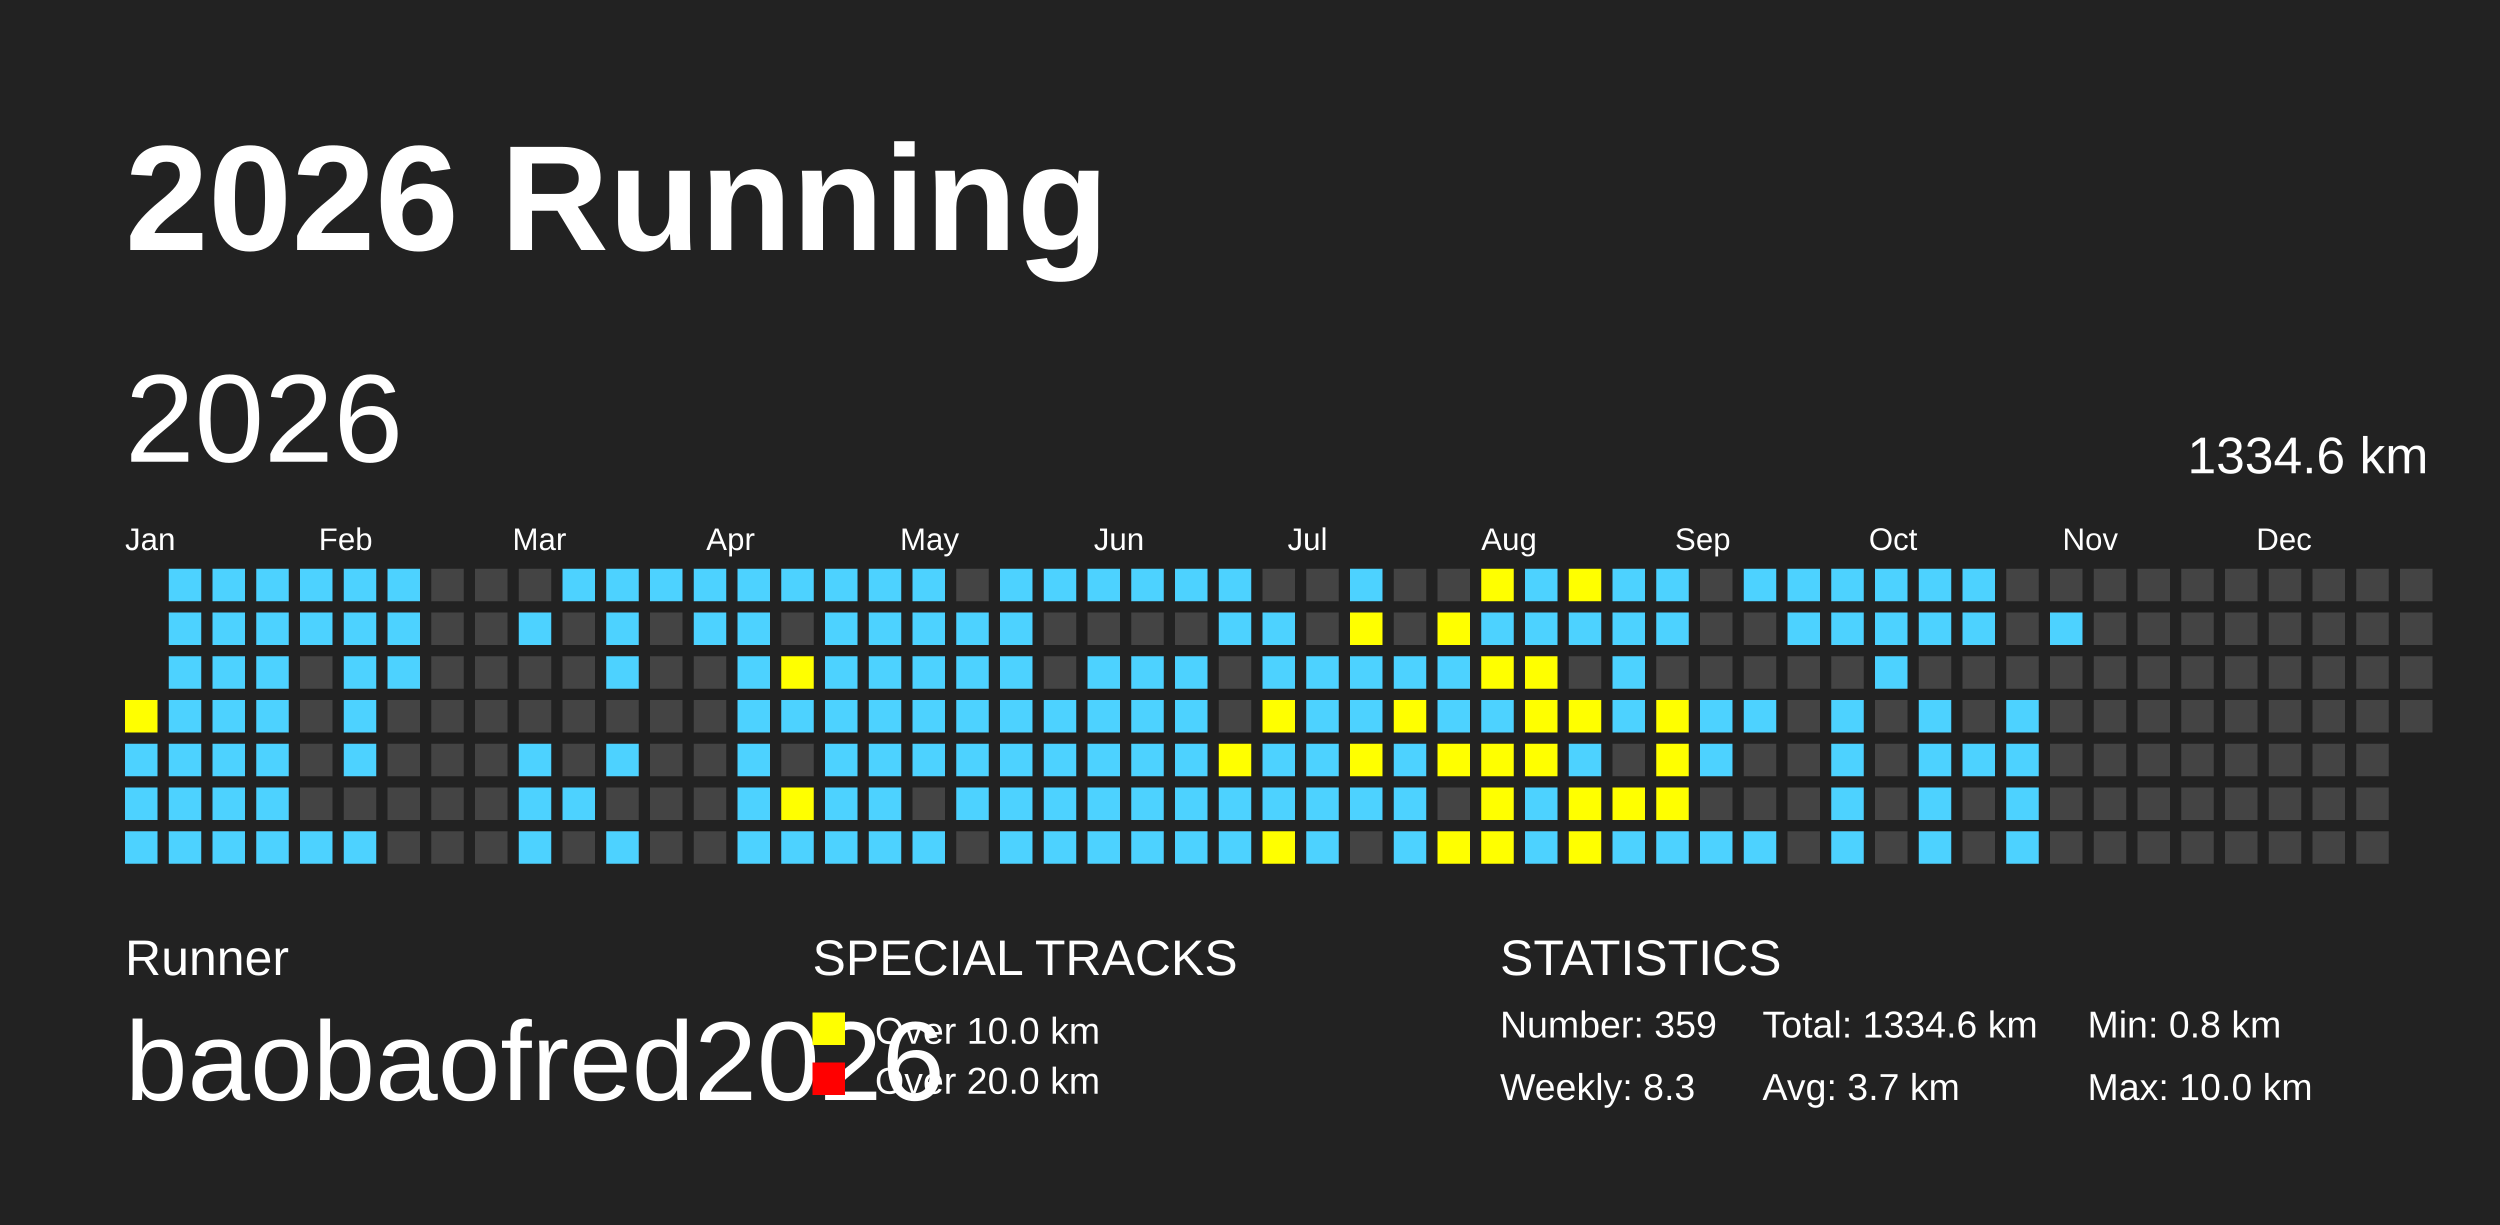
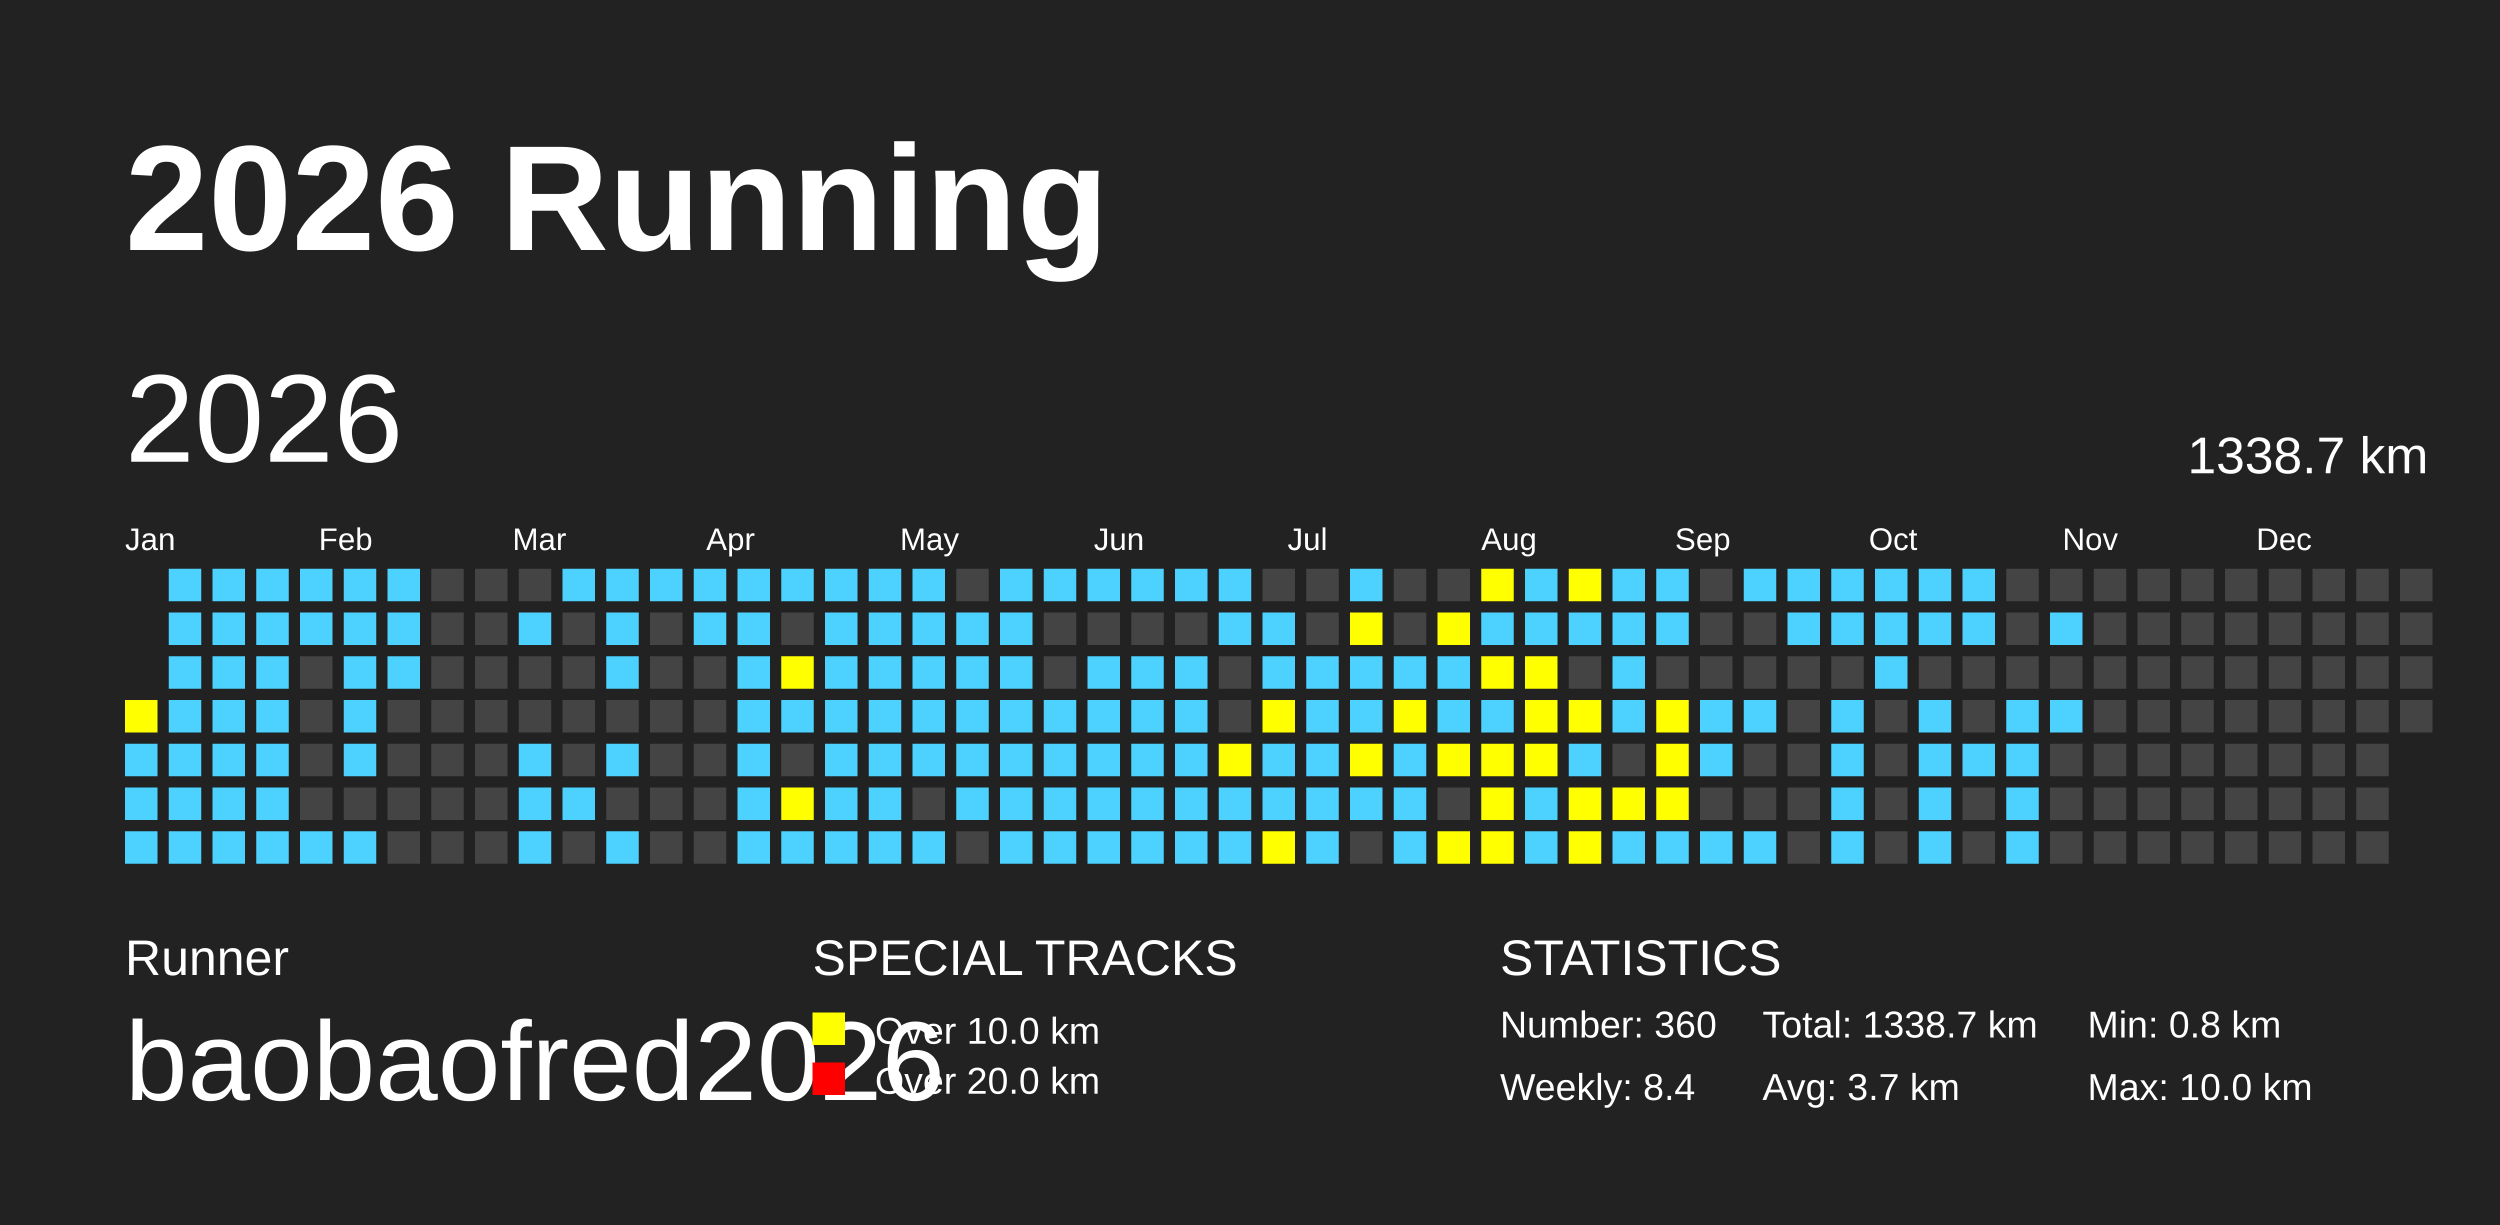
<svg xmlns="http://www.w3.org/2000/svg" baseProfile="full" height="98mm" version="1.1" viewBox="0,0,200,98" width="200mm">
  <defs />
  <rect fill="#222222" height="98" width="200" x="0" y="0" />
  <text fill="#FFFFFF" style="font-size:12px; font-family:Arial; font-weight:bold;" x="10" y="20">2026 Running</text>
  <text fill="#FFFFFF" style="font-size:4px; font-family:Arial" x="10" y="78">Runner</text>
  <text fill="#FFFFFF" style="font-size:9px; font-family:Arial" x="10" y="88">baobaofred2026</text>
  <text fill="#FFFFFF" style="font-size:4px; font-family:Arial" x="65" y="78">SPECIAL TRACKS</text>
  <rect fill="yellow" height="2.6" width="2.6" x="65" y="81" />
  <text fill="#FFFFFF" style="font-size:3px; font-family:Arial" x="70" y="83.5">Over 10.0 km</text>
  <rect fill="red" height="2.6" width="2.6" x="65" y="85" />
  <text fill="#FFFFFF" style="font-size:3px; font-family:Arial" x="70" y="87.5">Over 20.0 km</text>
  <text fill="#FFFFFF" style="font-size:4px; font-family:Arial" x="120" y="78">STATISTICS</text>
-   <text fill="#FFFFFF" style="font-size:3px; font-family:Arial" x="120" y="83">Number: 359</text>
-   <text fill="#FFFFFF" style="font-size:3px; font-family:Arial" x="120" y="88">Weekly: 8.3</text>
-   <text fill="#FFFFFF" style="font-size:3px; font-family:Arial" x="141" y="83">Total: 1334.6 km</text>
+   <text fill="#FFFFFF" style="font-size:3px; font-family:Arial" x="120" y="83">Number: 360</text>
+   <text fill="#FFFFFF" style="font-size:3px; font-family:Arial" x="120" y="88">Weekly: 8.4</text>
+   <text fill="#FFFFFF" style="font-size:3px; font-family:Arial" x="141" y="83">Total: 1338.7 km</text>
  <text fill="#FFFFFF" style="font-size:3px; font-family:Arial" x="141" y="88">Avg: 3.7 km</text>
  <text fill="#FFFFFF" style="font-size:3px; font-family:Arial" x="167" y="83">Min: 0.8 km</text>
  <text fill="#FFFFFF" style="font-size:3px; font-family:Arial" x="167" y="88">Max: 10.0 km</text>
  <text dominant-baseline="hanging" fill="#FFFFFF" style="font-size:10.0px; font-family:Arial;" x="10" y="30">2026</text>
-   <text dominant-baseline="hanging" fill="#FFFFFF" style="font-size:4.125px; font-family:Arial;" x="175" y="35">1334.6 km</text>
+   <text dominant-baseline="hanging" fill="#FFFFFF" style="font-size:4.125px; font-family:Arial;" x="175" y="35">1338.7 km</text>
  <text fill="#FFFFFF" style="font-size:2.5px; font-family:Arial" x="10.0" y="44">Jan</text>
  <text fill="#FFFFFF" style="font-size:2.5px; font-family:Arial" x="25.5" y="44">Feb</text>
  <text fill="#FFFFFF" style="font-size:2.5px; font-family:Arial" x="41.0" y="44">Mar</text>
  <text fill="#FFFFFF" style="font-size:2.5px; font-family:Arial" x="56.5" y="44">Apr</text>
  <text fill="#FFFFFF" style="font-size:2.5px; font-family:Arial" x="72.0" y="44">May</text>
  <text fill="#FFFFFF" style="font-size:2.5px; font-family:Arial" x="87.5" y="44">Jun</text>
  <text fill="#FFFFFF" style="font-size:2.5px; font-family:Arial" x="103.0" y="44">Jul</text>
  <text fill="#FFFFFF" style="font-size:2.5px; font-family:Arial" x="118.5" y="44">Aug</text>
  <text fill="#FFFFFF" style="font-size:2.5px; font-family:Arial" x="134.0" y="44">Sep</text>
  <text fill="#FFFFFF" style="font-size:2.5px; font-family:Arial" x="149.5" y="44">Oct</text>
  <text fill="#FFFFFF" style="font-size:2.5px; font-family:Arial" x="165.0" y="44">Nov</text>
  <text fill="#FFFFFF" style="font-size:2.5px; font-family:Arial" x="180.5" y="44">Dec</text>
  <rect fill="yellow" height="2.6" width="2.6" x="10.0" y="56.0" />
  <rect fill="#4DD2FF" height="2.6" width="2.6" x="10.0" y="59.5" />
  <rect fill="#4DD2FF" height="2.6" width="2.6" x="10.0" y="63.0" />
  <rect fill="#4DD2FF" height="2.6" width="2.6" x="10.0" y="66.5" />
  <rect fill="#4DD2FF" height="2.6" width="2.6" x="13.5" y="45.5" />
  <rect fill="#4DD2FF" height="2.6" width="2.6" x="13.5" y="49.0" />
  <rect fill="#4DD2FF" height="2.6" width="2.6" x="13.5" y="52.5" />
  <rect fill="#4DD2FF" height="2.6" width="2.6" x="13.5" y="56.0" />
  <rect fill="#4DD2FF" height="2.6" width="2.6" x="13.5" y="59.5" />
  <rect fill="#4DD2FF" height="2.6" width="2.6" x="13.5" y="63.0" />
  <rect fill="#4DD2FF" height="2.6" width="2.6" x="13.5" y="66.5" />
  <rect fill="#4DD2FF" height="2.6" width="2.6" x="17.0" y="45.5" />
  <rect fill="#4DD2FF" height="2.6" width="2.6" x="17.0" y="49.0" />
  <rect fill="#4DD2FF" height="2.6" width="2.6" x="17.0" y="52.5" />
  <rect fill="#4DD2FF" height="2.6" width="2.6" x="17.0" y="56.0" />
  <rect fill="#4DD2FF" height="2.6" width="2.6" x="17.0" y="59.5" />
  <rect fill="#4DD2FF" height="2.6" width="2.6" x="17.0" y="63.0" />
  <rect fill="#4DD2FF" height="2.6" width="2.6" x="17.0" y="66.5" />
  <rect fill="#4DD2FF" height="2.6" width="2.6" x="20.5" y="45.5" />
  <rect fill="#4DD2FF" height="2.6" width="2.6" x="20.5" y="49.0" />
  <rect fill="#4DD2FF" height="2.6" width="2.6" x="20.5" y="52.5" />
  <rect fill="#4DD2FF" height="2.6" width="2.6" x="20.5" y="56.0" />
  <rect fill="#4DD2FF" height="2.6" width="2.6" x="20.5" y="59.5" />
  <rect fill="#4DD2FF" height="2.6" width="2.6" x="20.5" y="63.0" />
  <rect fill="#4DD2FF" height="2.6" width="2.6" x="20.5" y="66.5" />
  <rect fill="#4DD2FF" height="2.6" width="2.6" x="24.0" y="45.5" />
  <rect fill="#4DD2FF" height="2.6" width="2.6" x="24.0" y="49.0" />
  <rect fill="#444444" height="2.6" width="2.6" x="24.0" y="52.5" />
  <rect fill="#444444" height="2.6" width="2.6" x="24.0" y="56.0" />
  <rect fill="#444444" height="2.6" width="2.6" x="24.0" y="59.5" />
  <rect fill="#444444" height="2.6" width="2.6" x="24.0" y="63.0" />
  <rect fill="#4DD2FF" height="2.6" width="2.6" x="24.0" y="66.5" />
  <rect fill="#4DD2FF" height="2.6" width="2.6" x="27.5" y="45.5" />
  <rect fill="#4DD2FF" height="2.6" width="2.6" x="27.5" y="49.0" />
  <rect fill="#4DD2FF" height="2.6" width="2.6" x="27.5" y="52.5" />
  <rect fill="#4DD2FF" height="2.6" width="2.6" x="27.5" y="56.0" />
  <rect fill="#4DD2FF" height="2.6" width="2.6" x="27.5" y="59.5" />
  <rect fill="#444444" height="2.6" width="2.6" x="27.5" y="63.0" />
  <rect fill="#4DD2FF" height="2.6" width="2.6" x="27.5" y="66.5" />
  <rect fill="#4DD2FF" height="2.6" width="2.6" x="31.0" y="45.5" />
  <rect fill="#4DD2FF" height="2.6" width="2.6" x="31.0" y="49.0" />
  <rect fill="#4DD2FF" height="2.6" width="2.6" x="31.0" y="52.5" />
  <rect fill="#444444" height="2.6" width="2.6" x="31.0" y="56.0" />
  <rect fill="#444444" height="2.6" width="2.6" x="31.0" y="59.5" />
  <rect fill="#444444" height="2.6" width="2.6" x="31.0" y="63.0" />
  <rect fill="#444444" height="2.6" width="2.6" x="31.0" y="66.5" />
  <rect fill="#444444" height="2.6" width="2.6" x="34.5" y="45.5" />
  <rect fill="#444444" height="2.6" width="2.6" x="34.5" y="49.0" />
  <rect fill="#444444" height="2.6" width="2.6" x="34.5" y="52.5" />
  <rect fill="#444444" height="2.6" width="2.6" x="34.5" y="56.0" />
  <rect fill="#444444" height="2.6" width="2.6" x="34.5" y="59.5" />
  <rect fill="#444444" height="2.6" width="2.6" x="34.5" y="63.0" />
  <rect fill="#444444" height="2.6" width="2.6" x="34.5" y="66.5" />
  <rect fill="#444444" height="2.6" width="2.6" x="38.0" y="45.5" />
  <rect fill="#444444" height="2.6" width="2.6" x="38.0" y="49.0" />
  <rect fill="#444444" height="2.6" width="2.6" x="38.0" y="52.5" />
  <rect fill="#444444" height="2.6" width="2.6" x="38.0" y="56.0" />
  <rect fill="#444444" height="2.6" width="2.6" x="38.0" y="59.5" />
  <rect fill="#444444" height="2.6" width="2.6" x="38.0" y="63.0" />
  <rect fill="#444444" height="2.6" width="2.6" x="38.0" y="66.5" />
  <rect fill="#444444" height="2.6" width="2.6" x="41.5" y="45.5" />
  <rect fill="#4DD2FF" height="2.6" width="2.6" x="41.5" y="49.0" />
  <rect fill="#444444" height="2.6" width="2.6" x="41.5" y="52.5" />
  <rect fill="#444444" height="2.6" width="2.6" x="41.5" y="56.0" />
  <rect fill="#4DD2FF" height="2.6" width="2.6" x="41.5" y="59.5" />
  <rect fill="#4DD2FF" height="2.6" width="2.6" x="41.5" y="63.0" />
  <rect fill="#4DD2FF" height="2.6" width="2.6" x="41.5" y="66.5" />
  <rect fill="#4DD2FF" height="2.6" width="2.6" x="45.0" y="45.5" />
  <rect fill="#444444" height="2.6" width="2.6" x="45.0" y="49.0" />
  <rect fill="#444444" height="2.6" width="2.6" x="45.0" y="52.5" />
  <rect fill="#444444" height="2.6" width="2.6" x="45.0" y="56.0" />
  <rect fill="#444444" height="2.6" width="2.6" x="45.0" y="59.5" />
  <rect fill="#4DD2FF" height="2.6" width="2.6" x="45.0" y="63.0" />
  <rect fill="#444444" height="2.6" width="2.6" x="45.0" y="66.5" />
  <rect fill="#4DD2FF" height="2.6" width="2.6" x="48.5" y="45.5" />
  <rect fill="#4DD2FF" height="2.6" width="2.6" x="48.5" y="49.0" />
  <rect fill="#4DD2FF" height="2.6" width="2.6" x="48.5" y="52.5" />
  <rect fill="#444444" height="2.6" width="2.6" x="48.5" y="56.0" />
  <rect fill="#4DD2FF" height="2.6" width="2.6" x="48.5" y="59.5" />
  <rect fill="#444444" height="2.6" width="2.6" x="48.5" y="63.0" />
  <rect fill="#4DD2FF" height="2.6" width="2.6" x="48.5" y="66.5" />
  <rect fill="#4DD2FF" height="2.6" width="2.6" x="52.0" y="45.5" />
  <rect fill="#444444" height="2.6" width="2.6" x="52.0" y="49.0" />
  <rect fill="#444444" height="2.6" width="2.6" x="52.0" y="52.5" />
  <rect fill="#444444" height="2.6" width="2.6" x="52.0" y="56.0" />
  <rect fill="#444444" height="2.6" width="2.6" x="52.0" y="59.5" />
  <rect fill="#444444" height="2.6" width="2.6" x="52.0" y="63.0" />
  <rect fill="#444444" height="2.6" width="2.6" x="52.0" y="66.5" />
  <rect fill="#4DD2FF" height="2.6" width="2.6" x="55.5" y="45.5" />
  <rect fill="#4DD2FF" height="2.6" width="2.6" x="55.5" y="49.0" />
  <rect fill="#444444" height="2.6" width="2.6" x="55.5" y="52.5" />
  <rect fill="#444444" height="2.6" width="2.6" x="55.5" y="56.0" />
  <rect fill="#444444" height="2.6" width="2.6" x="55.5" y="59.5" />
  <rect fill="#444444" height="2.6" width="2.6" x="55.5" y="63.0" />
  <rect fill="#444444" height="2.6" width="2.6" x="55.5" y="66.5" />
  <rect fill="#4DD2FF" height="2.6" width="2.6" x="59.0" y="45.5" />
  <rect fill="#4DD2FF" height="2.6" width="2.6" x="59.0" y="49.0" />
  <rect fill="#4DD2FF" height="2.6" width="2.6" x="59.0" y="52.5" />
  <rect fill="#4DD2FF" height="2.6" width="2.6" x="59.0" y="56.0" />
  <rect fill="#4DD2FF" height="2.6" width="2.6" x="59.0" y="59.5" />
  <rect fill="#4DD2FF" height="2.6" width="2.6" x="59.0" y="63.0" />
  <rect fill="#4DD2FF" height="2.6" width="2.6" x="59.0" y="66.5" />
  <rect fill="#4DD2FF" height="2.6" width="2.6" x="62.5" y="45.5" />
  <rect fill="#444444" height="2.6" width="2.6" x="62.5" y="49.0" />
  <rect fill="yellow" height="2.6" width="2.6" x="62.5" y="52.5" />
  <rect fill="#4DD2FF" height="2.6" width="2.6" x="62.5" y="56.0" />
  <rect fill="#444444" height="2.6" width="2.6" x="62.5" y="59.5" />
  <rect fill="yellow" height="2.6" width="2.6" x="62.5" y="63.0" />
  <rect fill="#4DD2FF" height="2.6" width="2.6" x="62.5" y="66.5" />
  <rect fill="#4DD2FF" height="2.6" width="2.6" x="66.0" y="45.5" />
  <rect fill="#4DD2FF" height="2.6" width="2.6" x="66.0" y="49.0" />
  <rect fill="#4DD2FF" height="2.6" width="2.6" x="66.0" y="52.5" />
  <rect fill="#4DD2FF" height="2.6" width="2.6" x="66.0" y="56.0" />
  <rect fill="#4DD2FF" height="2.6" width="2.6" x="66.0" y="59.5" />
  <rect fill="#4DD2FF" height="2.6" width="2.6" x="66.0" y="63.0" />
  <rect fill="#4DD2FF" height="2.6" width="2.6" x="66.0" y="66.5" />
  <rect fill="#4DD2FF" height="2.6" width="2.6" x="69.5" y="45.5" />
  <rect fill="#4DD2FF" height="2.6" width="2.6" x="69.5" y="49.0" />
  <rect fill="#4DD2FF" height="2.6" width="2.6" x="69.5" y="52.5" />
  <rect fill="#4DD2FF" height="2.6" width="2.6" x="69.5" y="56.0" />
  <rect fill="#4DD2FF" height="2.6" width="2.6" x="69.5" y="59.5" />
  <rect fill="#4DD2FF" height="2.6" width="2.6" x="69.5" y="63.0" />
  <rect fill="#4DD2FF" height="2.6" width="2.6" x="69.5" y="66.5" />
  <rect fill="#4DD2FF" height="2.6" width="2.6" x="73.0" y="45.5" />
  <rect fill="#4DD2FF" height="2.6" width="2.6" x="73.0" y="49.0" />
  <rect fill="#4DD2FF" height="2.6" width="2.6" x="73.0" y="52.5" />
  <rect fill="#4DD2FF" height="2.6" width="2.6" x="73.0" y="56.0" />
  <rect fill="#4DD2FF" height="2.6" width="2.6" x="73.0" y="59.5" />
  <rect fill="#444444" height="2.6" width="2.6" x="73.0" y="63.0" />
  <rect fill="#4DD2FF" height="2.6" width="2.6" x="73.0" y="66.5" />
  <rect fill="#444444" height="2.6" width="2.6" x="76.5" y="45.5" />
  <rect fill="#4DD2FF" height="2.6" width="2.6" x="76.5" y="49.0" />
  <rect fill="#4DD2FF" height="2.6" width="2.6" x="76.5" y="52.5" />
  <rect fill="#4DD2FF" height="2.6" width="2.6" x="76.5" y="56.0" />
  <rect fill="#4DD2FF" height="2.6" width="2.6" x="76.5" y="59.5" />
  <rect fill="#4DD2FF" height="2.6" width="2.6" x="76.5" y="63.0" />
  <rect fill="#444444" height="2.6" width="2.6" x="76.5" y="66.5" />
  <rect fill="#4DD2FF" height="2.6" width="2.6" x="80.0" y="45.5" />
  <rect fill="#4DD2FF" height="2.6" width="2.6" x="80.0" y="49.0" />
  <rect fill="#4DD2FF" height="2.6" width="2.6" x="80.0" y="52.5" />
  <rect fill="#4DD2FF" height="2.6" width="2.6" x="80.0" y="56.0" />
  <rect fill="#4DD2FF" height="2.6" width="2.6" x="80.0" y="59.5" />
  <rect fill="#4DD2FF" height="2.6" width="2.6" x="80.0" y="63.0" />
  <rect fill="#4DD2FF" height="2.6" width="2.6" x="80.0" y="66.5" />
  <rect fill="#4DD2FF" height="2.6" width="2.6" x="83.5" y="45.5" />
  <rect fill="#444444" height="2.6" width="2.6" x="83.5" y="49.0" />
  <rect fill="#444444" height="2.6" width="2.6" x="83.5" y="52.5" />
  <rect fill="#4DD2FF" height="2.6" width="2.6" x="83.5" y="56.0" />
  <rect fill="#4DD2FF" height="2.6" width="2.6" x="83.5" y="59.5" />
  <rect fill="#4DD2FF" height="2.6" width="2.6" x="83.5" y="63.0" />
  <rect fill="#4DD2FF" height="2.6" width="2.6" x="83.5" y="66.5" />
  <rect fill="#4DD2FF" height="2.6" width="2.6" x="87.0" y="45.5" />
  <rect fill="#444444" height="2.6" width="2.6" x="87.0" y="49.0" />
  <rect fill="#4DD2FF" height="2.6" width="2.6" x="87.0" y="52.5" />
  <rect fill="#4DD2FF" height="2.6" width="2.6" x="87.0" y="56.0" />
  <rect fill="#4DD2FF" height="2.6" width="2.6" x="87.0" y="59.5" />
  <rect fill="#4DD2FF" height="2.6" width="2.6" x="87.0" y="63.0" />
  <rect fill="#4DD2FF" height="2.6" width="2.6" x="87.0" y="66.5" />
  <rect fill="#4DD2FF" height="2.6" width="2.6" x="90.5" y="45.5" />
  <rect fill="#444444" height="2.6" width="2.6" x="90.5" y="49.0" />
  <rect fill="#4DD2FF" height="2.6" width="2.6" x="90.5" y="52.5" />
  <rect fill="#4DD2FF" height="2.6" width="2.6" x="90.5" y="56.0" />
  <rect fill="#4DD2FF" height="2.6" width="2.6" x="90.5" y="59.5" />
  <rect fill="#4DD2FF" height="2.6" width="2.6" x="90.5" y="63.0" />
  <rect fill="#4DD2FF" height="2.6" width="2.6" x="90.5" y="66.5" />
  <rect fill="#4DD2FF" height="2.6" width="2.6" x="94.0" y="45.5" />
  <rect fill="#444444" height="2.6" width="2.6" x="94.0" y="49.0" />
  <rect fill="#4DD2FF" height="2.6" width="2.6" x="94.0" y="52.5" />
  <rect fill="#4DD2FF" height="2.6" width="2.6" x="94.0" y="56.0" />
  <rect fill="#4DD2FF" height="2.6" width="2.6" x="94.0" y="59.5" />
  <rect fill="#4DD2FF" height="2.6" width="2.6" x="94.0" y="63.0" />
  <rect fill="#4DD2FF" height="2.6" width="2.6" x="94.0" y="66.5" />
  <rect fill="#4DD2FF" height="2.6" width="2.6" x="97.5" y="45.5" />
  <rect fill="#4DD2FF" height="2.6" width="2.6" x="97.5" y="49.0" />
  <rect fill="#444444" height="2.6" width="2.6" x="97.5" y="52.5" />
  <rect fill="#444444" height="2.6" width="2.6" x="97.5" y="56.0" />
  <rect fill="yellow" height="2.6" width="2.6" x="97.5" y="59.5" />
  <rect fill="#4DD2FF" height="2.6" width="2.6" x="97.5" y="63.0" />
  <rect fill="#4DD2FF" height="2.6" width="2.6" x="97.5" y="66.5" />
  <rect fill="#444444" height="2.6" width="2.6" x="101.0" y="45.5" />
  <rect fill="#4DD2FF" height="2.6" width="2.6" x="101.0" y="49.0" />
  <rect fill="#4DD2FF" height="2.6" width="2.6" x="101.0" y="52.5" />
  <rect fill="yellow" height="2.6" width="2.6" x="101.0" y="56.0" />
  <rect fill="#4DD2FF" height="2.6" width="2.6" x="101.0" y="59.5" />
  <rect fill="#4DD2FF" height="2.6" width="2.6" x="101.0" y="63.0" />
  <rect fill="yellow" height="2.6" width="2.6" x="101.0" y="66.5" />
  <rect fill="#444444" height="2.6" width="2.6" x="104.5" y="45.5" />
  <rect fill="#444444" height="2.6" width="2.6" x="104.5" y="49.0" />
  <rect fill="#4DD2FF" height="2.6" width="2.6" x="104.5" y="52.5" />
  <rect fill="#4DD2FF" height="2.6" width="2.6" x="104.5" y="56.0" />
  <rect fill="#4DD2FF" height="2.6" width="2.6" x="104.5" y="59.5" />
  <rect fill="#4DD2FF" height="2.6" width="2.6" x="104.5" y="63.0" />
  <rect fill="#4DD2FF" height="2.6" width="2.6" x="104.5" y="66.5" />
  <rect fill="#4DD2FF" height="2.6" width="2.6" x="108.0" y="45.5" />
  <rect fill="yellow" height="2.6" width="2.6" x="108.0" y="49.0" />
  <rect fill="#4DD2FF" height="2.6" width="2.6" x="108.0" y="52.5" />
  <rect fill="#4DD2FF" height="2.6" width="2.6" x="108.0" y="56.0" />
  <rect fill="yellow" height="2.6" width="2.6" x="108.0" y="59.5" />
  <rect fill="#4DD2FF" height="2.6" width="2.6" x="108.0" y="63.0" />
  <rect fill="#444444" height="2.6" width="2.6" x="108.0" y="66.5" />
  <rect fill="#444444" height="2.6" width="2.6" x="111.5" y="45.5" />
  <rect fill="#444444" height="2.6" width="2.6" x="111.5" y="49.0" />
  <rect fill="#4DD2FF" height="2.6" width="2.6" x="111.5" y="52.5" />
  <rect fill="yellow" height="2.6" width="2.6" x="111.5" y="56.0" />
  <rect fill="#4DD2FF" height="2.6" width="2.6" x="111.5" y="59.5" />
  <rect fill="#4DD2FF" height="2.6" width="2.6" x="111.5" y="63.0" />
  <rect fill="#4DD2FF" height="2.6" width="2.6" x="111.5" y="66.5" />
  <rect fill="#444444" height="2.6" width="2.6" x="115.0" y="45.5" />
  <rect fill="yellow" height="2.6" width="2.6" x="115.0" y="49.0" />
  <rect fill="#4DD2FF" height="2.6" width="2.6" x="115.0" y="52.5" />
  <rect fill="#4DD2FF" height="2.6" width="2.6" x="115.0" y="56.0" />
  <rect fill="yellow" height="2.6" width="2.6" x="115.0" y="59.5" />
  <rect fill="#444444" height="2.6" width="2.6" x="115.0" y="63.0" />
  <rect fill="yellow" height="2.6" width="2.6" x="115.0" y="66.5" />
  <rect fill="yellow" height="2.6" width="2.6" x="118.5" y="45.5" />
  <rect fill="#4DD2FF" height="2.6" width="2.6" x="118.5" y="49.0" />
  <rect fill="yellow" height="2.6" width="2.6" x="118.5" y="52.5" />
  <rect fill="#4DD2FF" height="2.6" width="2.6" x="118.5" y="56.0" />
  <rect fill="yellow" height="2.6" width="2.6" x="118.5" y="59.5" />
  <rect fill="yellow" height="2.6" width="2.6" x="118.5" y="63.0" />
  <rect fill="yellow" height="2.6" width="2.6" x="118.5" y="66.5" />
  <rect fill="#4DD2FF" height="2.6" width="2.6" x="122.0" y="45.5" />
  <rect fill="#4DD2FF" height="2.6" width="2.6" x="122.0" y="49.0" />
  <rect fill="yellow" height="2.6" width="2.6" x="122.0" y="52.5" />
  <rect fill="yellow" height="2.6" width="2.6" x="122.0" y="56.0" />
  <rect fill="yellow" height="2.6" width="2.6" x="122.0" y="59.5" />
  <rect fill="#4DD2FF" height="2.6" width="2.6" x="122.0" y="63.0" />
  <rect fill="#4DD2FF" height="2.6" width="2.6" x="122.0" y="66.5" />
  <rect fill="yellow" height="2.6" width="2.6" x="125.5" y="45.5" />
  <rect fill="#4DD2FF" height="2.6" width="2.6" x="125.5" y="49.0" />
  <rect fill="#444444" height="2.6" width="2.6" x="125.5" y="52.5" />
  <rect fill="yellow" height="2.6" width="2.6" x="125.5" y="56.0" />
  <rect fill="#4DD2FF" height="2.6" width="2.6" x="125.5" y="59.5" />
  <rect fill="yellow" height="2.6" width="2.6" x="125.5" y="63.0" />
  <rect fill="yellow" height="2.6" width="2.6" x="125.5" y="66.5" />
  <rect fill="#4DD2FF" height="2.6" width="2.6" x="129.0" y="45.5" />
  <rect fill="#4DD2FF" height="2.6" width="2.6" x="129.0" y="49.0" />
  <rect fill="#4DD2FF" height="2.6" width="2.6" x="129.0" y="52.5" />
  <rect fill="#4DD2FF" height="2.6" width="2.6" x="129.0" y="56.0" />
  <rect fill="#444444" height="2.6" width="2.6" x="129.0" y="59.5" />
  <rect fill="yellow" height="2.6" width="2.6" x="129.0" y="63.0" />
  <rect fill="#4DD2FF" height="2.6" width="2.6" x="129.0" y="66.5" />
  <rect fill="#4DD2FF" height="2.6" width="2.6" x="132.5" y="45.5" />
  <rect fill="#4DD2FF" height="2.6" width="2.6" x="132.5" y="49.0" />
  <rect fill="#444444" height="2.6" width="2.6" x="132.5" y="52.5" />
  <rect fill="yellow" height="2.6" width="2.6" x="132.5" y="56.0" />
  <rect fill="yellow" height="2.6" width="2.6" x="132.5" y="59.5" />
  <rect fill="yellow" height="2.6" width="2.6" x="132.5" y="63.0" />
  <rect fill="#4DD2FF" height="2.6" width="2.6" x="132.5" y="66.5" />
  <rect fill="#444444" height="2.6" width="2.6" x="136.0" y="45.5" />
  <rect fill="#444444" height="2.6" width="2.6" x="136.0" y="49.0" />
  <rect fill="#444444" height="2.6" width="2.6" x="136.0" y="52.5" />
  <rect fill="#4DD2FF" height="2.6" width="2.6" x="136.0" y="56.0" />
  <rect fill="#4DD2FF" height="2.6" width="2.6" x="136.0" y="59.5" />
  <rect fill="#444444" height="2.6" width="2.6" x="136.0" y="63.0" />
  <rect fill="#4DD2FF" height="2.6" width="2.6" x="136.0" y="66.5" />
  <rect fill="#4DD2FF" height="2.6" width="2.6" x="139.5" y="45.5" />
  <rect fill="#444444" height="2.6" width="2.6" x="139.5" y="49.0" />
  <rect fill="#444444" height="2.6" width="2.6" x="139.5" y="52.5" />
  <rect fill="#4DD2FF" height="2.6" width="2.6" x="139.5" y="56.0" />
  <rect fill="#444444" height="2.6" width="2.6" x="139.5" y="59.5" />
  <rect fill="#444444" height="2.6" width="2.6" x="139.5" y="63.0" />
  <rect fill="#4DD2FF" height="2.6" width="2.6" x="139.5" y="66.5" />
  <rect fill="#4DD2FF" height="2.6" width="2.6" x="143.0" y="45.5" />
  <rect fill="#4DD2FF" height="2.6" width="2.6" x="143.0" y="49.0" />
  <rect fill="#444444" height="2.6" width="2.6" x="143.0" y="52.5" />
  <rect fill="#444444" height="2.6" width="2.6" x="143.0" y="56.0" />
  <rect fill="#444444" height="2.6" width="2.6" x="143.0" y="59.5" />
  <rect fill="#444444" height="2.6" width="2.6" x="143.0" y="63.0" />
  <rect fill="#444444" height="2.6" width="2.6" x="143.0" y="66.5" />
  <rect fill="#4DD2FF" height="2.6" width="2.6" x="146.5" y="45.5" />
  <rect fill="#4DD2FF" height="2.6" width="2.6" x="146.5" y="49.0" />
  <rect fill="#444444" height="2.6" width="2.6" x="146.5" y="52.5" />
  <rect fill="#4DD2FF" height="2.6" width="2.6" x="146.5" y="56.0" />
  <rect fill="#4DD2FF" height="2.6" width="2.6" x="146.5" y="59.5" />
  <rect fill="#4DD2FF" height="2.6" width="2.6" x="146.5" y="63.0" />
  <rect fill="#4DD2FF" height="2.6" width="2.6" x="146.5" y="66.5" />
  <rect fill="#4DD2FF" height="2.6" width="2.6" x="150.0" y="45.5" />
  <rect fill="#4DD2FF" height="2.6" width="2.6" x="150.0" y="49.0" />
  <rect fill="#4DD2FF" height="2.6" width="2.6" x="150.0" y="52.5" />
  <rect fill="#444444" height="2.6" width="2.6" x="150.0" y="56.0" />
  <rect fill="#444444" height="2.6" width="2.6" x="150.0" y="59.5" />
  <rect fill="#444444" height="2.6" width="2.6" x="150.0" y="63.0" />
  <rect fill="#444444" height="2.6" width="2.6" x="150.0" y="66.5" />
  <rect fill="#4DD2FF" height="2.6" width="2.6" x="153.5" y="45.5" />
  <rect fill="#4DD2FF" height="2.6" width="2.6" x="153.5" y="49.0" />
  <rect fill="#444444" height="2.6" width="2.6" x="153.5" y="52.5" />
  <rect fill="#4DD2FF" height="2.6" width="2.6" x="153.5" y="56.0" />
  <rect fill="#4DD2FF" height="2.6" width="2.6" x="153.5" y="59.5" />
  <rect fill="#4DD2FF" height="2.6" width="2.6" x="153.5" y="63.0" />
  <rect fill="#4DD2FF" height="2.6" width="2.6" x="153.5" y="66.5" />
  <rect fill="#4DD2FF" height="2.6" width="2.6" x="157.0" y="45.5" />
  <rect fill="#4DD2FF" height="2.6" width="2.6" x="157.0" y="49.0" />
  <rect fill="#444444" height="2.6" width="2.6" x="157.0" y="52.5" />
  <rect fill="#444444" height="2.6" width="2.6" x="157.0" y="56.0" />
  <rect fill="#4DD2FF" height="2.6" width="2.6" x="157.0" y="59.5" />
  <rect fill="#444444" height="2.6" width="2.6" x="157.0" y="63.0" />
  <rect fill="#444444" height="2.6" width="2.6" x="157.0" y="66.5" />
  <rect fill="#444444" height="2.6" width="2.6" x="160.5" y="45.5" />
  <rect fill="#444444" height="2.6" width="2.6" x="160.5" y="49.0" />
  <rect fill="#444444" height="2.6" width="2.6" x="160.5" y="52.5" />
  <rect fill="#4DD2FF" height="2.6" width="2.6" x="160.5" y="56.0" />
  <rect fill="#4DD2FF" height="2.6" width="2.6" x="160.5" y="59.5" />
  <rect fill="#4DD2FF" height="2.6" width="2.6" x="160.5" y="63.0" />
  <rect fill="#4DD2FF" height="2.6" width="2.6" x="160.5" y="66.5" />
  <rect fill="#444444" height="2.6" width="2.6" x="164.0" y="45.5" />
  <rect fill="#4DD2FF" height="2.6" width="2.6" x="164.0" y="49.0" />
  <rect fill="#444444" height="2.6" width="2.6" x="164.0" y="52.5" />
-   <rect fill="#444444" height="2.6" width="2.6" x="164.0" y="56.0" />
+   <rect fill="#4DD2FF" height="2.6" width="2.6" x="164.0" y="56.0" />
  <rect fill="#444444" height="2.6" width="2.6" x="164.0" y="59.5" />
  <rect fill="#444444" height="2.6" width="2.6" x="164.0" y="63.0" />
  <rect fill="#444444" height="2.6" width="2.6" x="164.0" y="66.5" />
  <rect fill="#444444" height="2.6" width="2.6" x="167.5" y="45.5" />
  <rect fill="#444444" height="2.6" width="2.6" x="167.5" y="49.0" />
  <rect fill="#444444" height="2.6" width="2.6" x="167.5" y="52.5" />
  <rect fill="#444444" height="2.6" width="2.6" x="167.5" y="56.0" />
  <rect fill="#444444" height="2.6" width="2.6" x="167.5" y="59.5" />
  <rect fill="#444444" height="2.6" width="2.6" x="167.5" y="63.0" />
  <rect fill="#444444" height="2.6" width="2.6" x="167.5" y="66.5" />
  <rect fill="#444444" height="2.6" width="2.6" x="171.0" y="45.5" />
  <rect fill="#444444" height="2.6" width="2.6" x="171.0" y="49.0" />
  <rect fill="#444444" height="2.6" width="2.6" x="171.0" y="52.5" />
  <rect fill="#444444" height="2.6" width="2.6" x="171.0" y="56.0" />
  <rect fill="#444444" height="2.6" width="2.6" x="171.0" y="59.5" />
  <rect fill="#444444" height="2.6" width="2.6" x="171.0" y="63.0" />
  <rect fill="#444444" height="2.6" width="2.6" x="171.0" y="66.5" />
  <rect fill="#444444" height="2.6" width="2.6" x="174.5" y="45.5" />
  <rect fill="#444444" height="2.6" width="2.6" x="174.5" y="49.0" />
  <rect fill="#444444" height="2.6" width="2.6" x="174.5" y="52.5" />
  <rect fill="#444444" height="2.6" width="2.6" x="174.5" y="56.0" />
  <rect fill="#444444" height="2.6" width="2.6" x="174.5" y="59.5" />
  <rect fill="#444444" height="2.6" width="2.6" x="174.5" y="63.0" />
  <rect fill="#444444" height="2.6" width="2.6" x="174.5" y="66.5" />
  <rect fill="#444444" height="2.6" width="2.6" x="178.0" y="45.5" />
  <rect fill="#444444" height="2.6" width="2.6" x="178.0" y="49.0" />
  <rect fill="#444444" height="2.6" width="2.6" x="178.0" y="52.5" />
  <rect fill="#444444" height="2.6" width="2.6" x="178.0" y="56.0" />
  <rect fill="#444444" height="2.6" width="2.6" x="178.0" y="59.5" />
  <rect fill="#444444" height="2.6" width="2.6" x="178.0" y="63.0" />
  <rect fill="#444444" height="2.6" width="2.6" x="178.0" y="66.5" />
  <rect fill="#444444" height="2.6" width="2.6" x="181.5" y="45.5" />
  <rect fill="#444444" height="2.6" width="2.6" x="181.5" y="49.0" />
  <rect fill="#444444" height="2.6" width="2.6" x="181.5" y="52.5" />
  <rect fill="#444444" height="2.6" width="2.6" x="181.5" y="56.0" />
  <rect fill="#444444" height="2.6" width="2.6" x="181.5" y="59.5" />
  <rect fill="#444444" height="2.6" width="2.6" x="181.5" y="63.0" />
  <rect fill="#444444" height="2.6" width="2.6" x="181.5" y="66.5" />
  <rect fill="#444444" height="2.6" width="2.6" x="185.0" y="45.5" />
  <rect fill="#444444" height="2.6" width="2.6" x="185.0" y="49.0" />
  <rect fill="#444444" height="2.6" width="2.6" x="185.0" y="52.5" />
  <rect fill="#444444" height="2.6" width="2.6" x="185.0" y="56.0" />
  <rect fill="#444444" height="2.6" width="2.6" x="185.0" y="59.5" />
  <rect fill="#444444" height="2.6" width="2.6" x="185.0" y="63.0" />
  <rect fill="#444444" height="2.6" width="2.6" x="185.0" y="66.5" />
  <rect fill="#444444" height="2.6" width="2.6" x="188.5" y="45.5" />
  <rect fill="#444444" height="2.6" width="2.6" x="188.5" y="49.0" />
  <rect fill="#444444" height="2.6" width="2.6" x="188.5" y="52.5" />
  <rect fill="#444444" height="2.6" width="2.6" x="188.5" y="56.0" />
  <rect fill="#444444" height="2.6" width="2.6" x="188.5" y="59.5" />
  <rect fill="#444444" height="2.6" width="2.6" x="188.5" y="63.0" />
  <rect fill="#444444" height="2.6" width="2.6" x="188.5" y="66.5" />
  <rect fill="#444444" height="2.6" width="2.6" x="192.0" y="45.5" />
  <rect fill="#444444" height="2.6" width="2.6" x="192.0" y="49.0" />
  <rect fill="#444444" height="2.6" width="2.6" x="192.0" y="52.5" />
  <rect fill="#444444" height="2.6" width="2.6" x="192.0" y="56.0" />
</svg>
